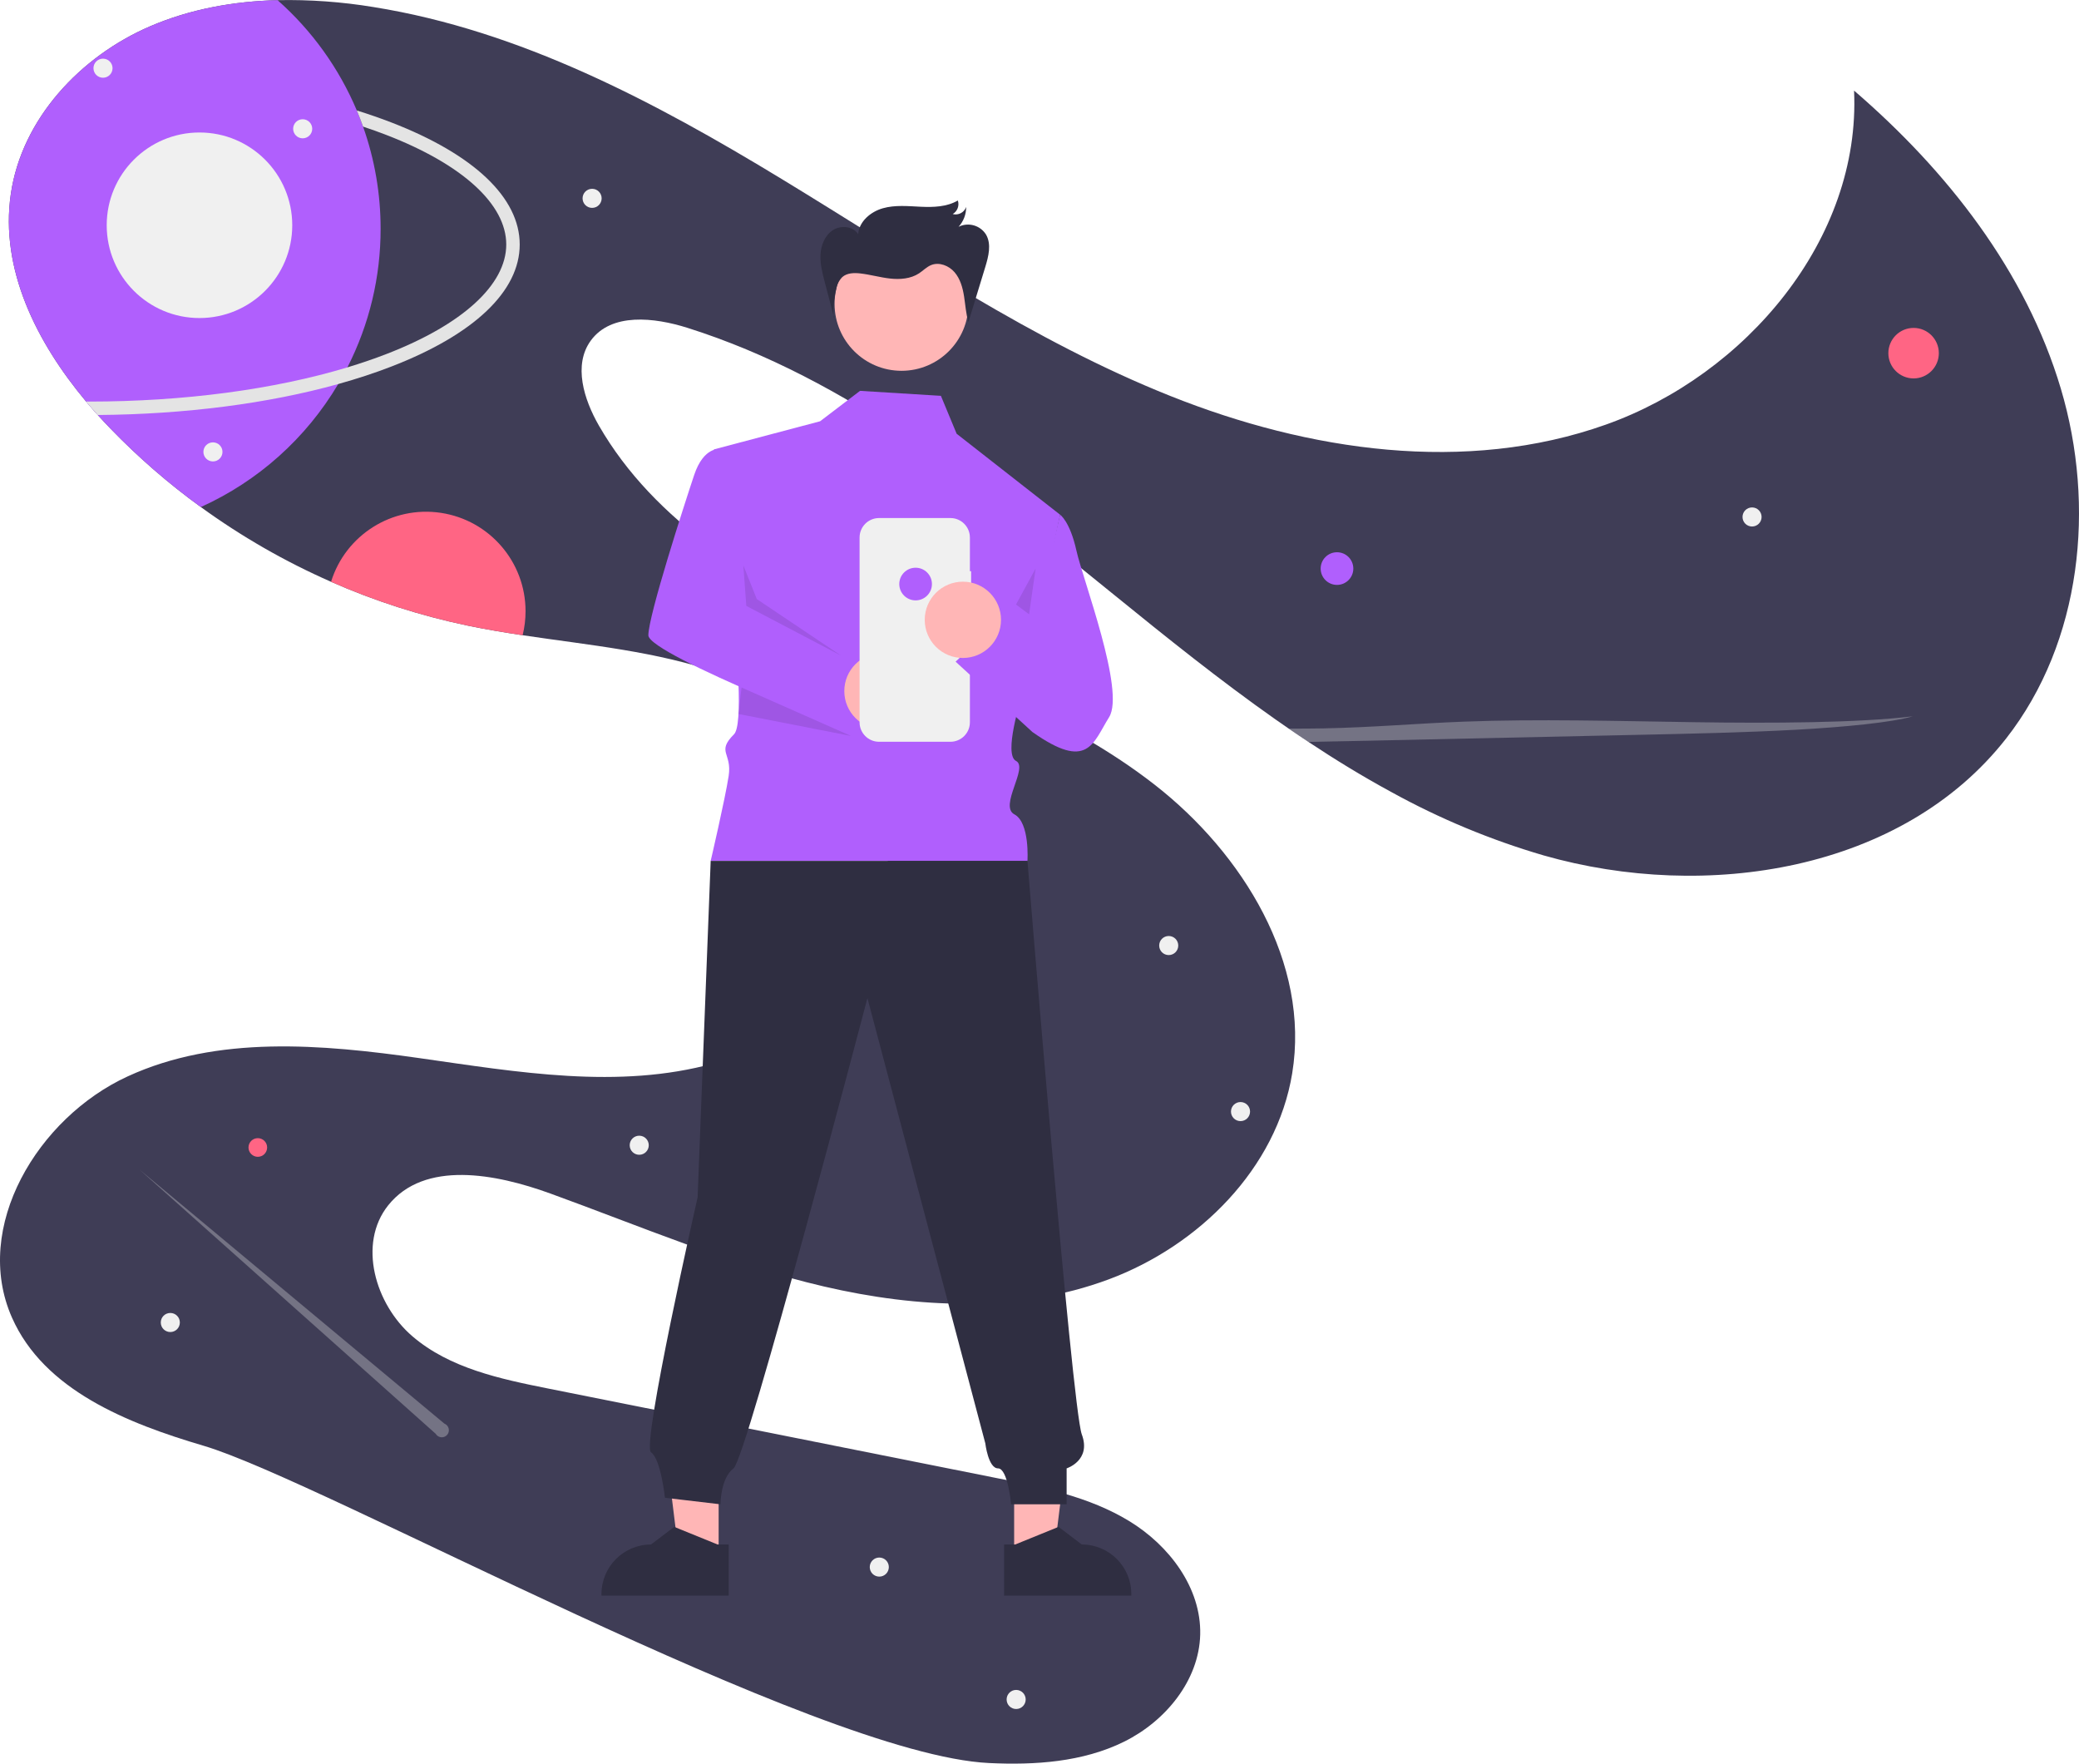
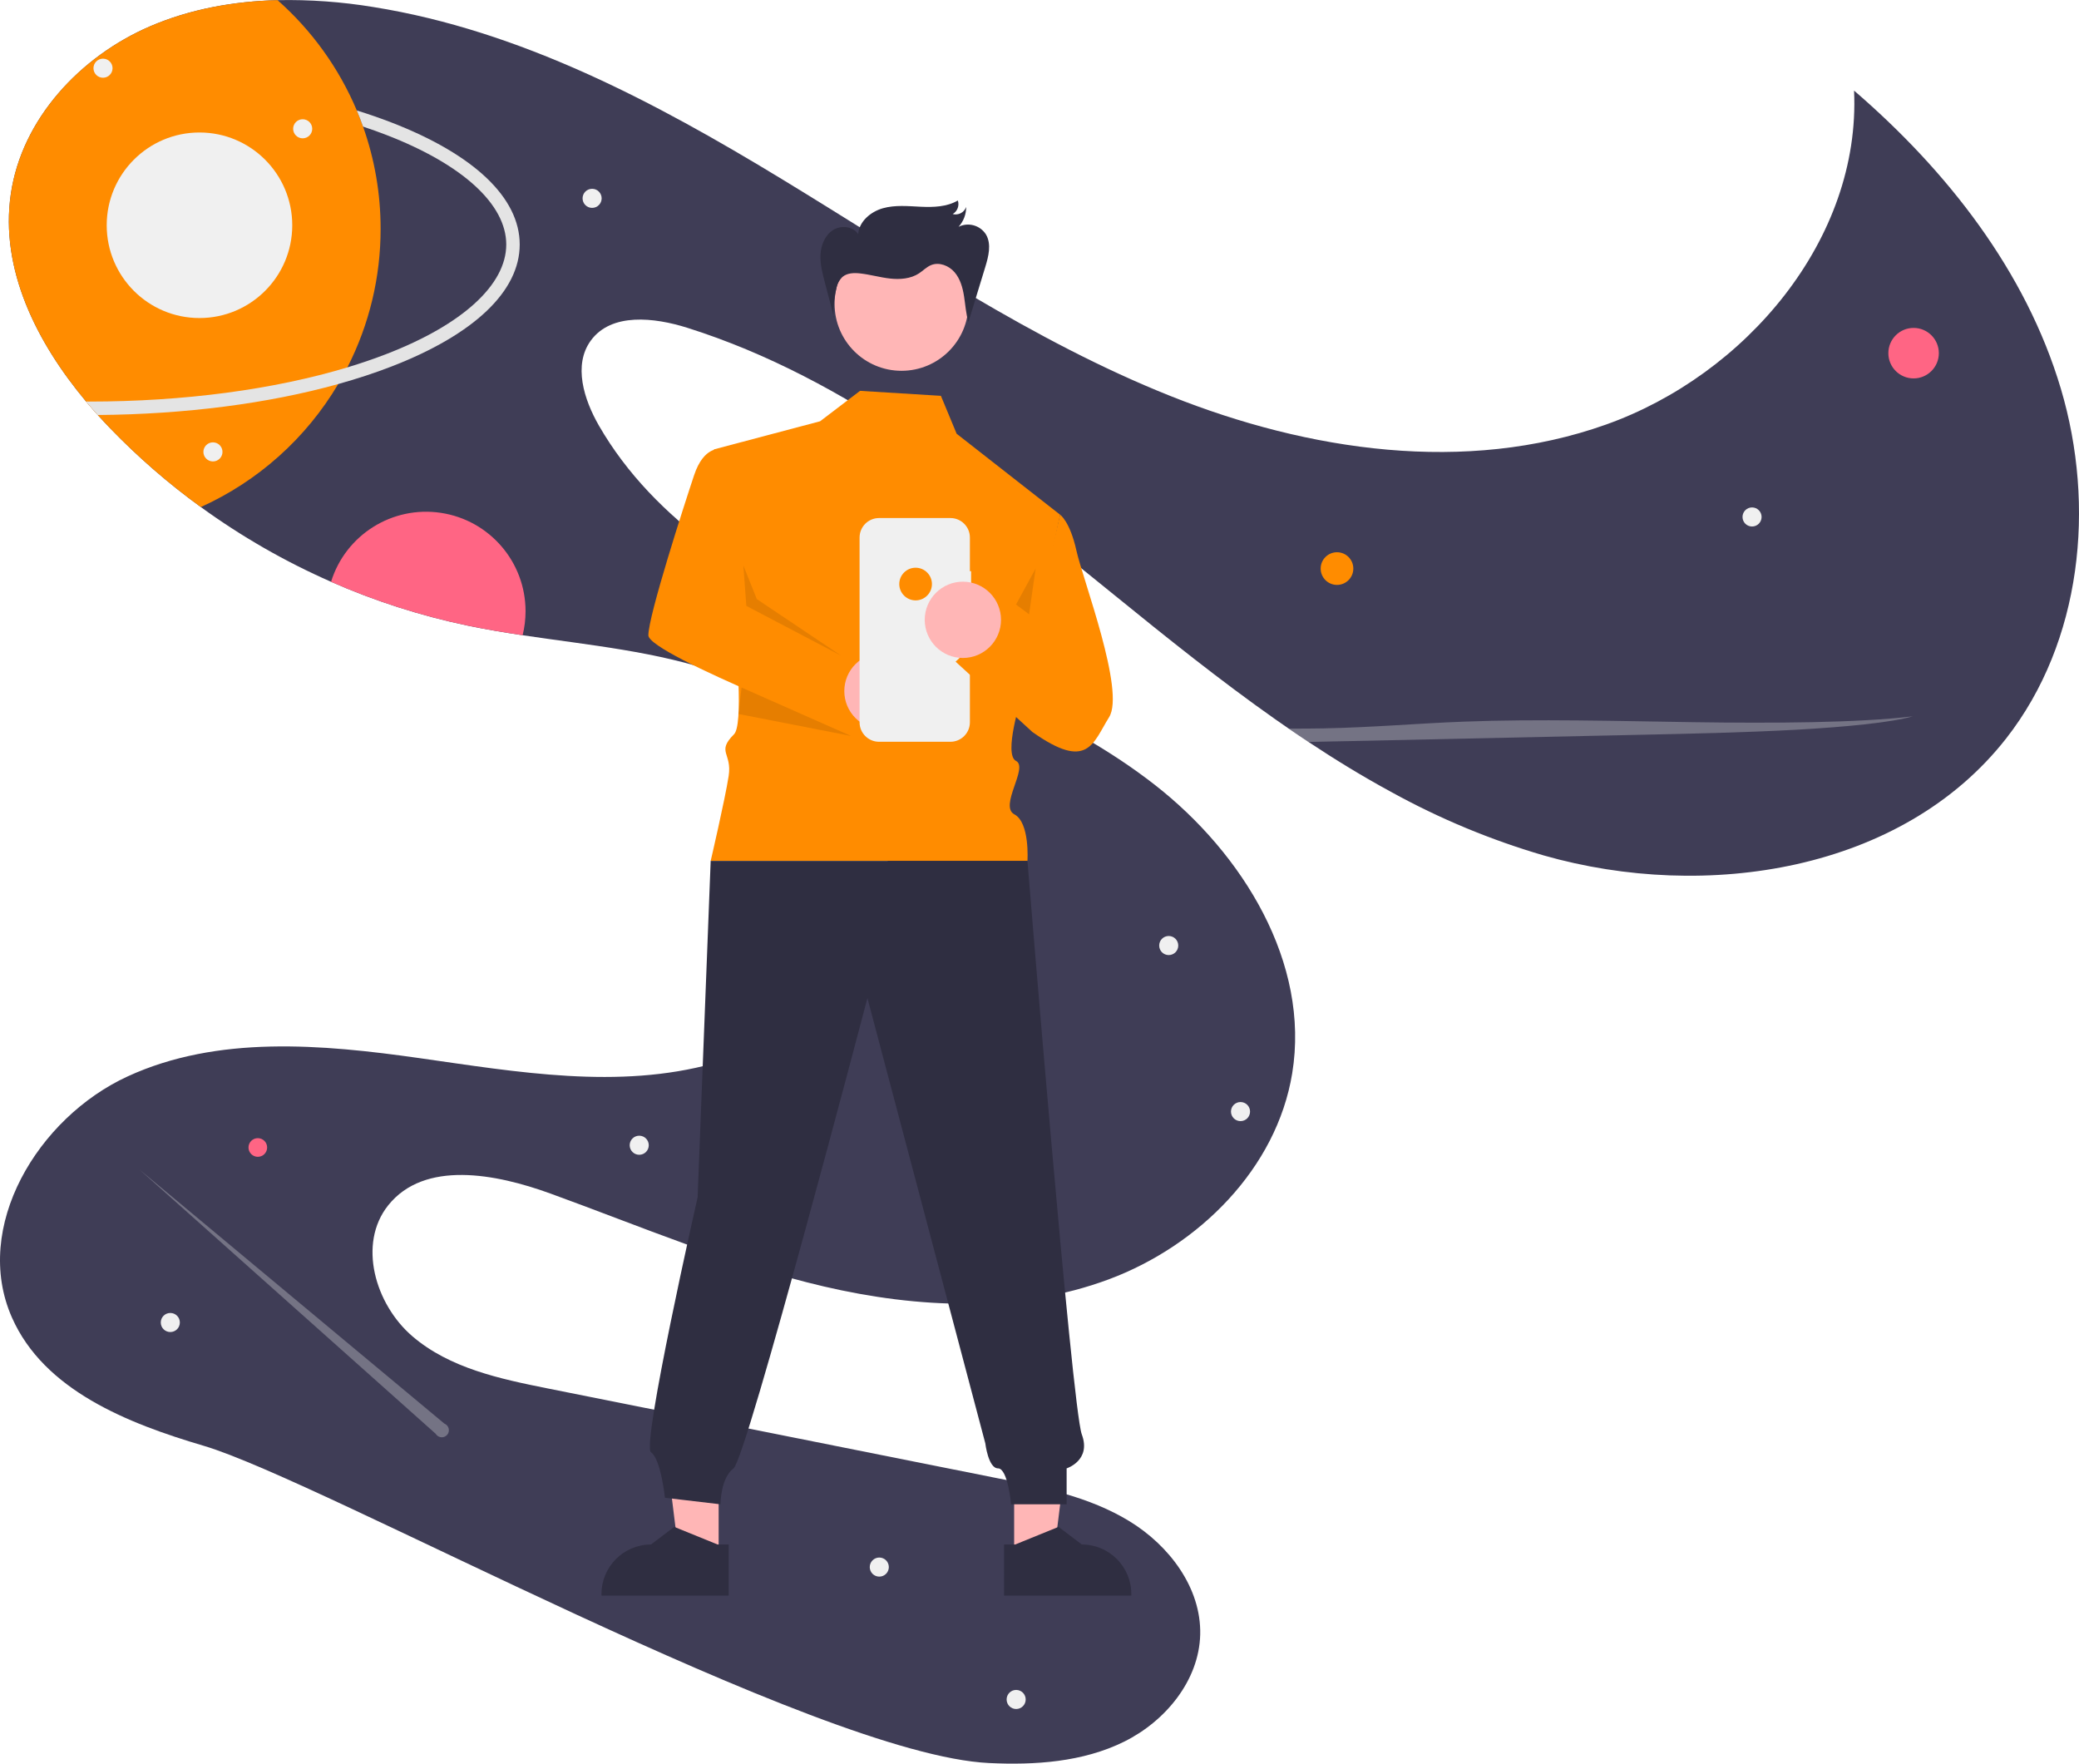
<svg xmlns="http://www.w3.org/2000/svg" id="a0179547-7667-4cb3-b9ae-32eca47089ab" data-name="Layer 1" width="926.632" height="785.994" viewBox="0 0 926.632 785.994">
  <path d="M1030.887,386.059c-46.34,59.26-133.78,72.83-206.13,52.19a335.51,335.51,0,0,1-68.1-28.35c-12.54-6.81-24.78-14.28-36.77-22.24-2.95-1.95-5.9-3.93-8.82-5.95q-2.985-2.04-5.95-4.13c-24.76-17.42-48.55-36.53-71.94-55.53-58.39-47.43-118.38-96.32-190.12-118.95-14.78-4.66-33.9-6.84-43.04,5.68-7.93,10.87-3.09,26.26,3.62,37.92,24.89,43.19,70.07,70.46,115.29,91.43,45.22,20.97,93.12,37.96,132.43,68.62,39.31,30.66,69.32,79.39,61.28,128.58-6.93,42.39-41.54,76.83-81.78,91.84-40.24,15-85.12,12.91-126.95,3.17-41.83-9.75-81.54-26.76-121.91-41.42-24.34-8.85-56.16-14.97-72.31,5.28-13.64,17.11-5.8,44.1,10.81,58.34s39.09,19.01,60.54,23.29q99.9,19.95,199.8,39.89c20.43,4.07,41.34,8.33,59.14,19.17,17.8,10.83,32.16,29.75,31.65,50.58-.51,20.53-15.54,38.67-33.96,47.76-18.41,9.08-39.67,10.48-60.18,9.5-76.86-3.68-297.21-125.79-350.06-141.4-33.96-10.02-71.09-24.74-85.41-57.12-17.83-40.31,11.51-89.08,51.56-107.49,40.04-18.42,86.46-14.34,130.1-8.14,43.64,6.2,88.72,14.09,131.2,2.31,42.479-11.78,81.4-50.18,77.21-94.06-3.65-38.18-38.04-66.95-74.23-79.63-28.33-9.93-58.47-12.63-88.229-17.1-8.26-1.23-16.49-2.61-24.64-4.31a307.086,307.086,0,0,1-60.75-19.5,312.924,312.924,0,0,1-58.04-33.31,305.265,305.265,0,0,1-40.32-35.01q-2.835-2.94-5.61-6.01c-1.76-1.96-3.5-3.96-5.2-6-22.12-26.43-38.46-58.98-33.56-92.52,4.89-33.45,30.96-61.3,62-74.68,17.94-7.73,37.29-11.19,56.88-11.69a233.796,233.796,0,0,1,42.78,3.08c65.41,10.46,125.35,42.24,181.96,76.65,56.6,34.41,111.76,72.18,173.29,96.71,61.53,24.54,131.57,34.93,193.99,12.74,62.42-22.18,113.7-82.7,110.65-148.87,41.4,35.65,76.58,80.46,92.16,132.82C1070.797,282.559,1064.536,343.019,1030.887,386.059Z" transform="translate(-136.6838 -57.00314)" fill="#3f3d56" />
-   <circle cx="595.911" cy="253.394" r="7.278" fill="#b05ffd" />
+   <circle cx="595.911" cy="253.394" r="7.278" fill="darkorange" />
  <circle cx="852.911" cy="157.394" r="11.252" fill="#ff6584" />
  <circle cx="114.911" cy="511.394" r="4.157" fill="#ff6584" />
  <path d="M370.927,329.399a44.43,44.43,0,0,1-1.3,10.7c-8.26-1.23-16.49-2.61-24.64-4.31a307.086,307.086,0,0,1-60.75-19.5,44.337,44.337,0,0,1,86.69,13.11Z" transform="translate(-136.6838 -57.00314)" fill="#ff6584" />
  <circle cx="780.911" cy="230.394" r="4.252" fill="#f0f0f0" />
  <circle cx="391.911" cy="698.394" r="4.252" fill="#f0f0f0" />
  <circle cx="452.911" cy="757.394" r="4.252" fill="#f0f0f0" />
  <circle cx="75.911" cy="589.394" r="4.252" fill="#f0f0f0" />
  <circle cx="284.911" cy="510.394" r="4.252" fill="#f0f0f0" />
  <circle cx="263.911" cy="88.394" r="4.252" fill="#f0f0f0" />
  <circle cx="520.911" cy="421.394" r="4.252" fill="#f0f0f0" />
  <circle cx="552.911" cy="495.394" r="4.252" fill="#f0f0f0" />
  <path d="M291.527,220.728q9.075-2.739,17.362-5.935c33.96-13.117,53.438-30.911,53.438-48.82s-19.478-35.703-53.438-48.82q-5.038-1.946-10.386-3.723a136.34,136.34,0,0,1-6.976,107.3Z" transform="translate(-136.6838 -57.00314)" fill="none" />
-   <path d="M306.326,158.969a135.44,135.44,0,0,1-14.8,61.76q-1.935,3.78-4.1,7.43a136.431,136.431,0,0,1-61.23,54.82,305.269,305.269,0,0,1-40.32-35.01q-2.835-2.94-5.61-6.01c-1.76-1.96-3.5-3.96-5.2-6-22.12-26.43-38.46-58.98-33.56-92.52,4.89-33.45,30.96-61.3,62-74.68,17.94-7.73,37.29-11.19,56.88-11.69a136.126,136.126,0,0,1,35.33,49.16c1,2.37,1.92,4.77,2.79,7.2A135.756,135.756,0,0,1,306.326,158.969Z" transform="translate(-136.6838 -57.00314)" fill="#b05ffd" />
+   <path d="M306.326,158.969a135.44,135.44,0,0,1-14.8,61.76q-1.935,3.78-4.1,7.43a136.431,136.431,0,0,1-61.23,54.82,305.269,305.269,0,0,1-40.32-35.01q-2.835-2.94-5.61-6.01c-1.76-1.96-3.5-3.96-5.2-6-22.12-26.43-38.46-58.98-33.56-92.52,4.89-33.45,30.96-61.3,62-74.68,17.94-7.73,37.29-11.19,56.88-11.69a136.126,136.126,0,0,1,35.33,49.16c1,2.37,1.92,4.77,2.79,7.2A135.756,135.756,0,0,1,306.326,158.969Z" transform="translate(-136.6838 -57.00314)" fill="darkorange" />
  <path d="M368.326,165.969c0,20.83-20.34,40.15-57.28,54.42-7.39,2.86-15.3,5.45-23.62,7.77-31.14,8.68-68.2,13.49-107.16,13.8-1.76-1.96-3.5-3.96-5.2-6,.42.01.84.01,1.26.01,42.31,0,82.45-5.36,115.2-15.24,6.05-1.83,11.85-3.81,17.36-5.94,33.96-13.11,53.44-30.91,53.44-48.82,0-17.91-19.48-35.7-53.44-48.82q-5.04-1.95-10.38-3.72c-.87-2.43-1.79-4.83-2.79-7.2q7.98,2.49,15.33,5.32C347.987,125.819,368.326,145.149,368.326,165.969Z" transform="translate(-136.6838 -57.00314)" fill="#e4e4e4" />
  <circle cx="45.911" cy="30.394" r="4.252" fill="#f0f0f0" />
  <circle cx="134.911" cy="57.394" r="4.252" fill="#f0f0f0" />
  <circle cx="88.911" cy="100.394" r="41.348" fill="#f0f0f0" />
  <path d="M989.197,376.239c-9.28,2.74-29.74,4.76-52.24,6-22.49,1.23-47.16,1.77-71.52,2.29q-63.959,1.38-127.91,2.77-8.791.195-17.64.36c-2.95-1.95-5.9-3.93-8.82-5.95,5.23.03,10.46,0,15.65-.1,22.17-.44,40.94-2.17,62.32-2.99,32.9-1.27,68.42-.27,102.71.24C926.036,379.379,965.106,379.189,989.197,376.239Z" transform="translate(-136.6838 -57.00314)" fill="#f0f0f0" opacity="0.3" />
  <path d="M334.767,691.47,198.846,578.239,330.891,696.006a3.151,3.151,0,1,0,3.876-4.535Z" transform="translate(-136.6838 -57.00314)" fill="#f0f0f0" opacity="0.3" />
  <circle cx="94.911" cy="201.394" r="4.252" fill="#f0f0f0" />
  <polygon points="452.017 694.074 469.604 694.073 477.971 626.236 452.014 626.237 452.017 694.074" fill="#ffb6b6" />
  <path d="M584.215,745.335l4.95-0,19.327-7.86,10.359,7.859h.001a22.074,22.074,0,0,1,22.073,22.072v.717l-56.709.002Z" transform="translate(-136.6838 -57.00314)" fill="#2f2e41" />
  <polygon points="320.308 694.074 302.721 694.073 294.354 626.236 320.311 626.237 320.308 694.074" fill="#ffb6b6" />
  <path d="M461.477,768.125l-56.709-.002v-.717a22.074,22.074,0,0,1,22.073-22.072h.001l10.359-7.859,19.327,7.86,4.95 0Z" transform="translate(-136.6838 -57.00314)" fill="#2f2e41" />
-   <path d="M520.009,231.191,502.201,244.751,454.896,257.279s16.95,118.96,8.95,126.96-.785,8.215-2.393,18.608-8.013,37.831-8.013,37.831l141.188,0s1.138-17.052-5.822-20.745,6.416-20.929.728-23.811,2.312-27.882,2.312-27.882l17.337-81.85-46.114-36.08-7.013-16.898Z" transform="translate(-136.6838 -57.00314)" fill="#b05ffd" />
+   <path d="M520.009,231.191,502.201,244.751,454.896,257.279s16.95,118.96,8.95,126.96-.785,8.215-2.393,18.608-8.013,37.831-8.013,37.831l141.188,0s1.138-17.052-5.822-20.745,6.416-20.929.728-23.811,2.312-27.882,2.312-27.882l17.337-81.85-46.114-36.08-7.013-16.898Z" transform="translate(-136.6838 -57.00314)" fill="darkorange" />
  <circle cx="405.545" cy="274.328" r="6.161" fill="#f2f2f2" />
  <path d="M453.441,440.678l-5.822,149.921S422.48,701.328,426.846,704.239s6.216,20.269,6.216,20.269l24.744,2.911s0-11.644,5.822-16.011,59.677-209.598,59.677-209.598l52.54,198.429s1.315,11.169,5.682,11.169,5.822,16.011,5.822,16.011h24.744v-16.011s11.118-3.525,6.752-15.169-24.218-255.562-24.218-255.562Z" transform="translate(-136.6838 -57.00314)" fill="#2f2e41" />
  <circle cx="401.817" cy="135.415" r="29.839" fill="#ffb6b6" />
  <polygon points="452.85 269.414 458.672 273.781 461.583 253.403 452.85 269.414" opacity="0.1" style="isolation:isolate" />
-   <path d="M457.687,257.163s-7.278-1.456-11.644,11.644-20.378,62.588-20.378,71.322S525.375,387.396,525.375,387.396L515,351l-45.669-23.971Z" transform="translate(-136.6838 -57.00314)" fill="#b05ffd" />
+   <path d="M457.687,257.163s-7.278-1.456-11.644,11.644-20.378,62.588-20.378,71.322S525.375,387.396,525.375,387.396L515,351l-45.669-23.971Z" transform="translate(-136.6838 -57.00314)" fill="darkorange" />
  <circle cx="393.316" cy="307.997" r="17" fill="#ffb6b6" />
  <polygon points="331.316 251.997 332.647 270.026 374.878 292.192 337.316 266.997 331.316 251.997" opacity="0.1" style="isolation:isolate" />
  <path d="M569.523,311.57h-.548V296.562a8.686,8.686,0,0,0-8.686-8.686H528.492a8.686,8.686,0,0,0-8.686,8.686v82.337a8.686,8.686,0,0,0,8.686,8.686h31.797a8.686,8.686,0,0,0,8.686-8.686V322.254h.548Z" transform="translate(-136.6838 -57.00314)" fill="#f0f0f0" />
-   <path d="M609.184,286.39s4.367,2.911,7.278,16.011,21.833,62.588,14.555,74.233-9.426,24.072-34.17,6.606l-34.24-31.35,24.744-23.289,10.189,7.278Z" transform="translate(-136.6838 -57.00314)" fill="#b05ffd" />
-   <circle cx="408.095" cy="260.292" r="7.278" fill="#b05ffd" />
+   <path d="M609.184,286.39s4.367,2.911,7.278,16.011,21.833,62.588,14.555,74.233-9.426,24.072-34.17,6.606l-34.24-31.35,24.744-23.289,10.189,7.278Z" transform="translate(-136.6838 -57.00314)" fill="darkorange" />
+   <circle cx="408.095" cy="260.292" r="7.278" fill="darkorange" />
  <circle cx="429.163" cy="276.236" r="17" fill="#ffb6b6" />
  <polygon points="330.514 306.41 379.316 327.997 329.158 318.194 330.514 306.41" opacity="0.1" style="isolation:isolate" />
  <path d="M508.397,198.365,504.3,182.773c-1.069-4.068-2.147-8.219-1.907-12.418s2.022-8.533,5.56-10.808,8.939-1.738,11.216,1.799c.433-5.648,5.571-9.992,11.022-11.531s11.239-.93,16.897-.671,11.631.078,16.514-2.791a5.112,5.112,0,0,1-2.289,6.041,4.963,4.963,0,0,0,5.995-3.162,12.88,12.88,0,0,1-3.381,8.845A9.475,9.475,0,0,1,576.173,161.545c2.492,4.321,1.096,9.747-.362,14.517l-7.484,24.482c-1.135-3.722-1.349-7.651-1.956-11.494s-1.687-7.768-4.224-10.718-6.846-4.659-10.451-3.194c-2.022.822-3.565,2.489-5.39,3.686-3.746,2.455-8.512,2.807-12.963,2.308s-8.789-1.767-13.24-2.273c-2.787-.317-5.896-.233-7.999,1.623a10.281,10.281,0,0,0-2.738,5.467,43.486,43.486,0,0,0-1.158,12.541" transform="translate(-136.6838 -57.00314)" fill="#2f2e41" />
</svg>
